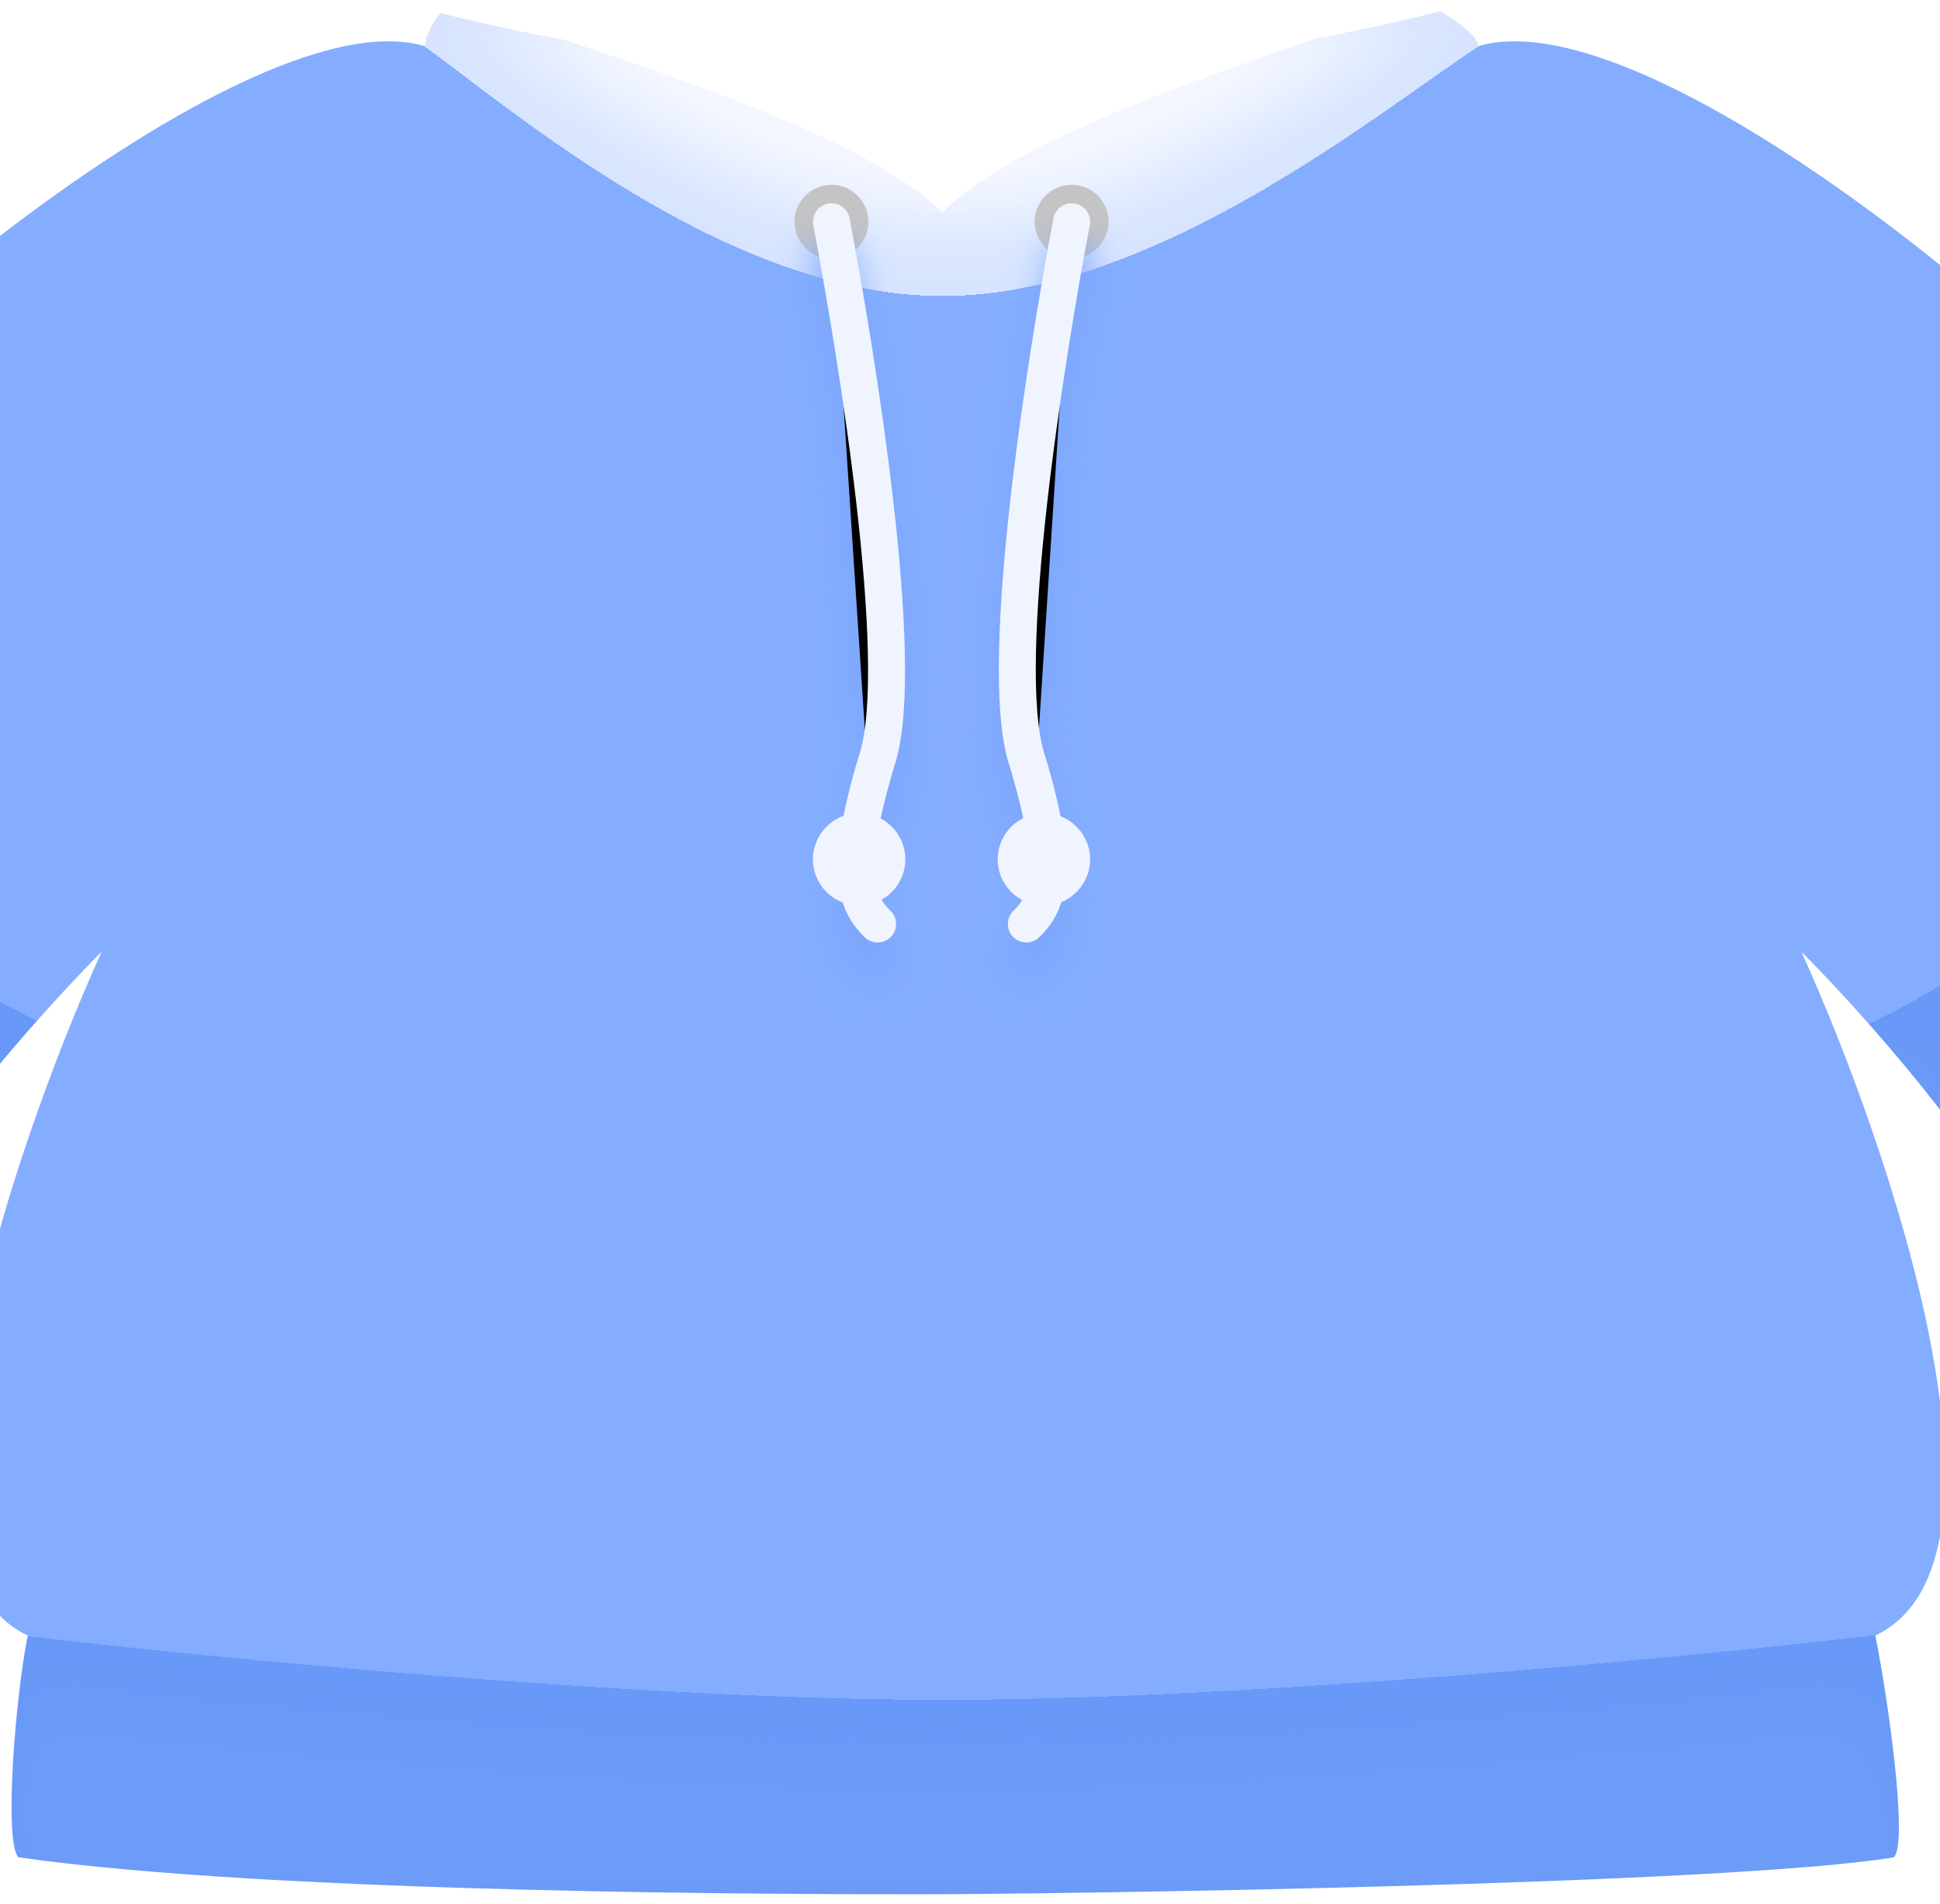
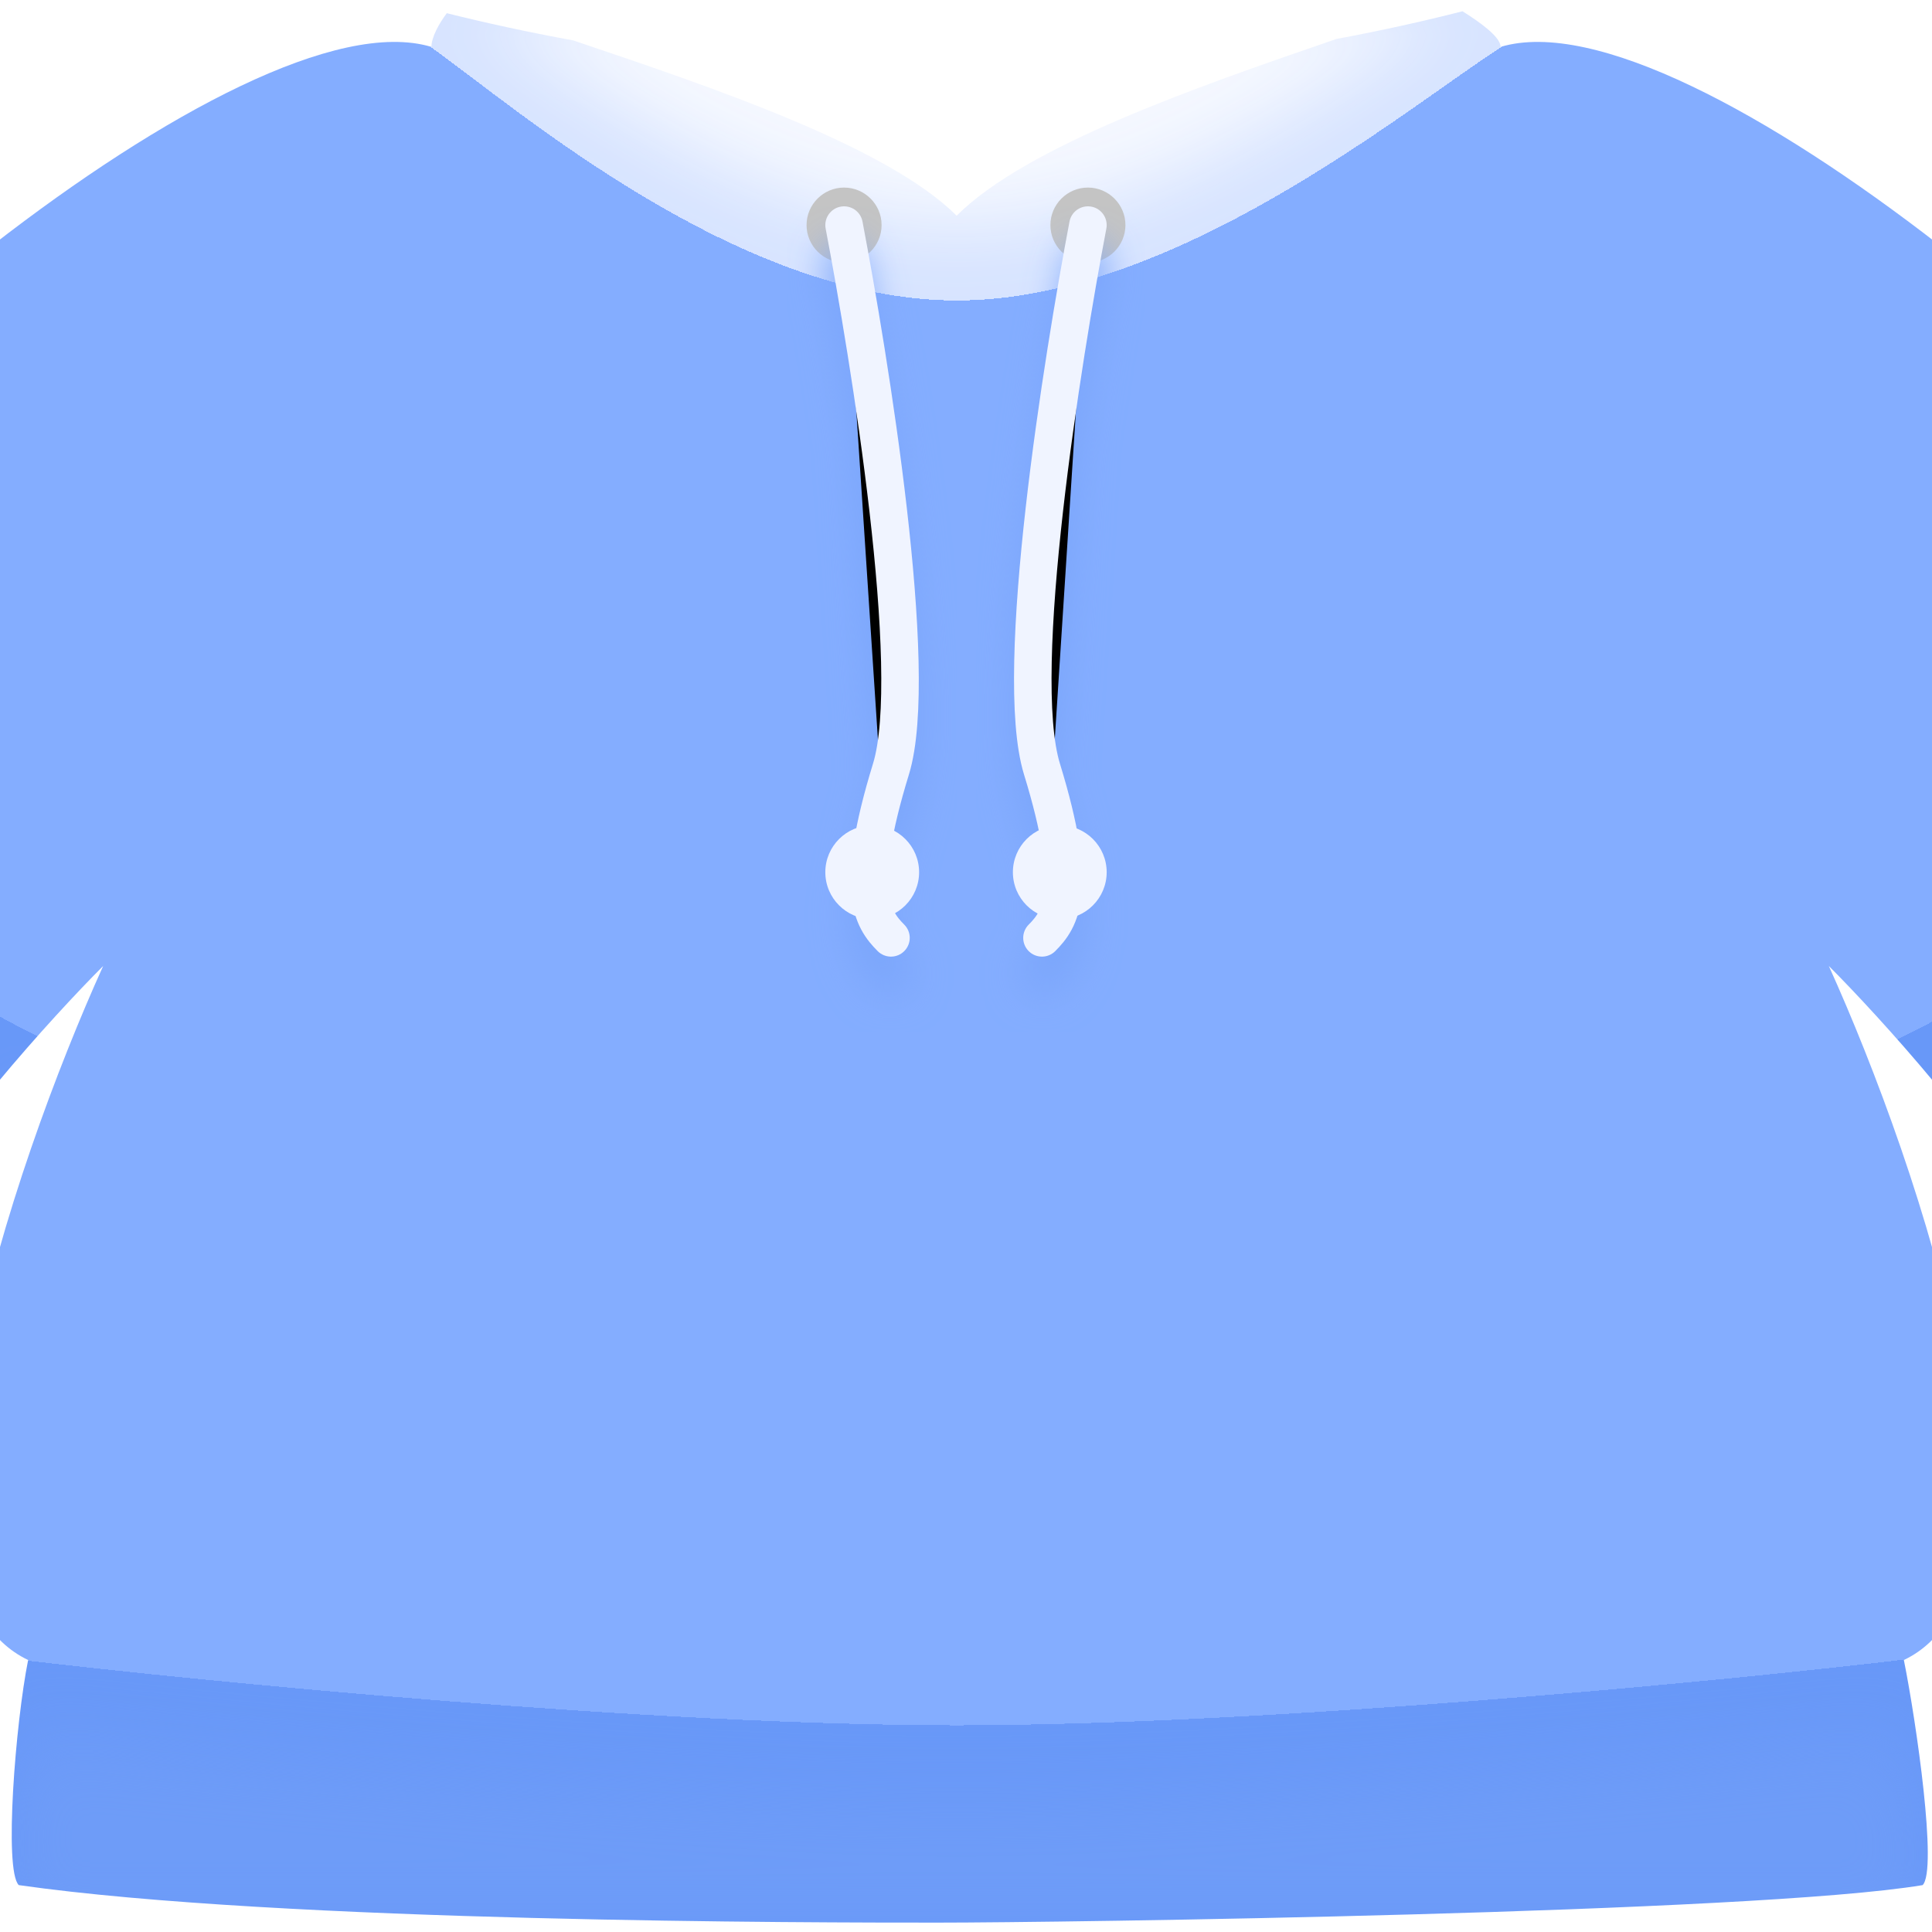
- <svg xmlns="http://www.w3.org/2000/svg" viewBox="1245.0 987.0 105 103.0" width="100%" height="100%">
+ <svg xmlns="http://www.w3.org/2000/svg" viewBox="1245.0 987.0 103 103.0" width="100%" height="100%">
  <defs>
    <filter id="filter460_i_495_57" x="1216" y="1021" width="31.5" height="30.5" filterUnits="userSpaceOnUse" color-interpolation-filters="sRGB">
      <feFlood flood-opacity="0" result="BackgroundImageFix" />
      <feBlend mode="normal" in="SourceGraphic" in2="BackgroundImageFix" result="shape" />
      <feColorMatrix in="SourceAlpha" type="matrix" values="0 0 0 0 0 0 0 0 0 0 0 0 0 0 0 0 0 0 127 0" result="hardAlpha" />
      <feOffset dy="4" />
      <feGaussianBlur stdDeviation="2" />
      <feComposite in2="hardAlpha" operator="arithmetic" k2="-1" k3="1" />
      <feColorMatrix type="matrix" values="0 0 0 0 0.409 0 0 0 0 0.596 0 0 0 0 0.971 0 0 0 1 0" />
      <feBlend mode="normal" in2="shape" result="effect1_innerShadow_495_57" />
    </filter>
    <filter id="filter461_i_495_57" x="1346" y="1021" width="31.5" height="30.5" filterUnits="userSpaceOnUse" color-interpolation-filters="sRGB">
      <feFlood flood-opacity="0" result="BackgroundImageFix" />
      <feBlend mode="normal" in="SourceGraphic" in2="BackgroundImageFix" result="shape" />
      <feColorMatrix in="SourceAlpha" type="matrix" values="0 0 0 0 0 0 0 0 0 0 0 0 0 0 0 0 0 0 127 0" result="hardAlpha" />
      <feOffset dy="4" />
      <feGaussianBlur stdDeviation="2" />
      <feComposite in2="hardAlpha" operator="arithmetic" k2="-1" k3="1" />
      <feColorMatrix type="matrix" values="0 0 0 0 0.409 0 0 0 0 0.596 0 0 0 0 0.971 0 0 0 1 0" />
      <feBlend mode="normal" in2="shape" result="effect1_innerShadow_495_57" />
    </filter>
    <filter id="filter462_i_495_57" x="1268" y="983" width="58" height="20" filterUnits="userSpaceOnUse" color-interpolation-filters="sRGB">
      <feFlood flood-opacity="0" result="BackgroundImageFix" />
      <feBlend mode="normal" in="SourceGraphic" in2="BackgroundImageFix" result="shape" />
      <feColorMatrix in="SourceAlpha" type="matrix" values="0 0 0 0 0 0 0 0 0 0 0 0 0 0 0 0 0 0 127 0" result="hardAlpha" />
      <feOffset dy="-4" />
      <feGaussianBlur stdDeviation="2" />
      <feComposite in2="hardAlpha" operator="arithmetic" k2="-1" k3="1" />
      <feColorMatrix type="matrix" values="0 0 0 0 0.842 0 0 0 0 0.892 0 0 0 0 1 0 0 0 1 0" />
      <feBlend mode="normal" in2="shape" result="effect1_innerShadow_495_57" />
    </filter>
    <filter id="filter463_i_495_57" x="1242.5" y="1075.5" width="107.5" height="18.5" filterUnits="userSpaceOnUse" color-interpolation-filters="sRGB">
      <feFlood flood-opacity="0" result="BackgroundImageFix" />
      <feBlend mode="normal" in="SourceGraphic" in2="BackgroundImageFix" result="shape" />
      <feColorMatrix in="SourceAlpha" type="matrix" values="0 0 0 0 0 0 0 0 0 0 0 0 0 0 0 0 0 0 127 0" result="hardAlpha" />
      <feOffset dy="4" />
      <feGaussianBlur stdDeviation="2" />
      <feComposite in2="hardAlpha" operator="arithmetic" k2="-1" k3="1" />
      <feColorMatrix type="matrix" values="0 0 0 0 0.409 0 0 0 0 0.596 0 0 0 0 0.971 0 0 0 1 0" />
      <feBlend mode="normal" in2="shape" result="effect1_innerShadow_495_57" />
    </filter>
    <filter id="filter464_i_495_57" x="1375" y="1054.5" width="27" height="30" filterUnits="userSpaceOnUse" color-interpolation-filters="sRGB">
      <feFlood flood-opacity="0" result="BackgroundImageFix" />
      <feBlend mode="normal" in="SourceGraphic" in2="BackgroundImageFix" result="shape" />
      <feColorMatrix in="SourceAlpha" type="matrix" values="0 0 0 0 0 0 0 0 0 0 0 0 0 0 0 0 0 0 127 0" result="hardAlpha" />
      <feOffset dy="4" />
      <feGaussianBlur stdDeviation="2" />
      <feComposite in2="hardAlpha" operator="arithmetic" k2="-1" k3="1" />
      <feColorMatrix type="matrix" values="0 0 0 0 0.942 0 0 0 0 0.961 0 0 0 0 1 0 0 0 1 0" />
      <feBlend mode="normal" in2="shape" result="effect1_innerShadow_495_57" />
    </filter>
    <filter id="filter465_i_495_57" x="1191" y="1054.5" width="27" height="30" filterUnits="userSpaceOnUse" color-interpolation-filters="sRGB">
      <feFlood flood-opacity="0" result="BackgroundImageFix" />
      <feBlend mode="normal" in="SourceGraphic" in2="BackgroundImageFix" result="shape" />
      <feColorMatrix in="SourceAlpha" type="matrix" values="0 0 0 0 0 0 0 0 0 0 0 0 0 0 0 0 0 0 127 0" result="hardAlpha" />
      <feOffset dy="4" />
      <feGaussianBlur stdDeviation="2" />
      <feComposite in2="hardAlpha" operator="arithmetic" k2="-1" k3="1" />
      <feColorMatrix type="matrix" values="0 0 0 0 0.942 0 0 0 0 0.961 0 0 0 0 1 0 0 0 1 0" />
      <feBlend mode="normal" in2="shape" result="effect1_innerShadow_495_57" />
    </filter>
    <filter id="filter466_d_495_57" x="1287" y="998" width="8.984" height="44" filterUnits="userSpaceOnUse" color-interpolation-filters="sRGB">
      <feFlood flood-opacity="0" result="BackgroundImageFix" />
      <feColorMatrix in="SourceAlpha" type="matrix" values="0 0 0 0 0 0 0 0 0 0 0 0 0 0 0 0 0 0 127 0" result="hardAlpha" />
      <feOffset dy="2" />
      <feGaussianBlur stdDeviation="1" />
      <feColorMatrix type="matrix" values="0 0 0 0 0.479 0 0 0 0 0.647 0 0 0 0 0.983 0 0 0 1 0" />
      <feBlend mode="normal" in2="BackgroundImageFix" result="effect1_dropShadow_495_57" />
      <feBlend mode="normal" in="SourceGraphic" in2="effect1_dropShadow_495_57" result="shape" />
    </filter>
    <filter id="filter467_d_495_57" x="1297.06" y="998" width="8.94" height="44" filterUnits="userSpaceOnUse" color-interpolation-filters="sRGB">
      <feFlood flood-opacity="0" result="BackgroundImageFix" />
      <feColorMatrix in="SourceAlpha" type="matrix" values="0 0 0 0 0 0 0 0 0 0 0 0 0 0 0 0 0 0 127 0" result="hardAlpha" />
      <feOffset dy="2" />
      <feGaussianBlur stdDeviation="1" />
      <feColorMatrix type="matrix" values="0 0 0 0 0.479 0 0 0 0 0.647 0 0 0 0 0.983 0 0 0 1 0" />
      <feBlend mode="normal" in2="BackgroundImageFix" result="effect1_dropShadow_495_57" />
      <feBlend mode="normal" in="SourceGraphic" in2="effect1_dropShadow_495_57" result="shape" />
    </filter>
    <clipPath id="clip_top_long_sleeve_07_torso">
-       <rect x="1245.0" y="987.0" width="105" height="103.0" />
+       <rect x="1245.0" y="987.0" width="103" height="103.0" />
    </clipPath>
  </defs>
  <g clip-path="url(#clip_top_long_sleeve_07_torso)">
    <mask id="mask77_495_57" style="mask-type:alpha" maskUnits="userSpaceOnUse" x="1193" y="987" width="207" height="103">
      <path fill-rule="evenodd" clip-rule="evenodd" d="M1268.82 987.703C1268.4 988.258 1268 988.993 1268 989.5C1258 986.5 1230.6 1009.7 1223 1022.5C1219.03 1029.19 1214.01 1033.6 1209.62 1037.46C1203.51 1042.84 1198.63 1047.14 1199.5 1055C1197.17 1056.83 1192.7 1061 1193.5 1063C1196.83 1066.83 1204.5 1074.7 1208.5 1075.5C1212.5 1075.5 1215.83 1070.83 1217 1068.5C1221.5 1070 1236.2 1058.2 1239 1053C1241.8 1047.8 1247.83 1041.17 1250.5 1038.5C1245.67 1049.17 1238.1 1071.5 1246.5 1075.5C1245.83 1078.83 1245.2 1086.7 1246 1087.5C1260 1089.5 1288.6 1089.5 1295 1089.5C1301.4 1089.5 1338.5 1089 1347.5 1087.5C1348.3 1086.7 1347.17 1078.83 1346.5 1075.5C1354.9 1071.5 1347.33 1049.17 1342.5 1038.5C1345.17 1041.17 1351.2 1047.8 1354 1053C1356.8 1058.2 1371.5 1070 1376 1068.5C1377.17 1070.83 1380.5 1075.5 1384.5 1075.5C1388.5 1074.7 1396.17 1066.83 1399.5 1063C1400.3 1061 1395.83 1056.83 1393.5 1055C1394.37 1047.14 1389.49 1042.84 1383.38 1037.46C1378.99 1033.6 1373.97 1029.19 1370 1022.5C1362.4 1009.7 1335 986.5 1325 989.5C1325 988.961 1323.87 988.165 1322.97 987.601C1320.97 988.112 1318.71 988.619 1316.24 989.079C1316.15 989.111 1316.05 989.144 1315.96 989.177C1308.96 991.587 1299.73 994.765 1296 998.5C1292.31 994.811 1283 991.666 1275.89 989.266C1275.78 989.229 1275.67 989.191 1275.56 989.154C1273.1 988.705 1270.84 988.208 1268.82 987.703Z" fill="black" />
    </mask>
    <g mask="url(#mask77_495_57)">
      <path d="M1402 978H1189V1141H1402V978Z" fill="#F7F9FF" />
      <path d="M1245 1047.5C1233.8 1045.5 1221 1032.33 1216 1026C1226.67 1010.33 1251.6 980 1266 984L1296.5 995L1327.5 984C1341.9 980 1366.83 1010.33 1377.5 1026C1372.5 1032.33 1359.7 1045.5 1348.5 1047.5L1355.5 1074.5L1346.5 1097H1247L1238 1074.5L1245 1047.5Z" fill="#84ADFF" />
      <g filter="url(#filter460_i_495_57)">
        <path d="M1216 1026L1221.5 1021C1225.83 1026.17 1237.1 1037.7 1247.5 1042.5L1245 1047.5C1233.8 1045.5 1221 1032.33 1216 1026Z" fill="#709DF8" />
      </g>
      <g filter="url(#filter461_i_495_57)">
        <path d="M1377.5 1026L1372 1021C1367.67 1026.17 1356.4 1037.7 1346 1042.5L1348.5 1047.5C1359.7 1045.5 1372.5 1032.33 1377.5 1026Z" fill="#709DF8" />
      </g>
      <g filter="url(#filter462_i_495_57)">
        <path d="M1296 1003C1284.4 1003 1272.67 992.848 1268 989.5V988.182L1269 987H1323L1326 988.182L1325 989.5C1319.83 992.848 1307.6 1003 1296 1003Z" fill="#F5F8FF" />
      </g>
      <g filter="url(#filter463_i_495_57)">
        <path d="M1296 1079C1279.6 1079 1255.83 1076.67 1246 1075.5L1242.5 1090H1350L1346.5 1075.5C1336.67 1076.67 1312.4 1079 1296 1079Z" fill="#6E9CF8" />
      </g>
      <path d="M1290 1001C1291.1 1001 1292 1000.1 1292 999C1292 997.895 1291.1 997 1290 997C1288.9 997 1288 997.895 1288 999C1288 1000.1 1288.9 1001 1290 1001Z" fill="#C4C4C4" />
      <g style="mix-blend-mode:multiply" filter="url(#filter464_i_495_57)">
        <path d="M1402 1063L1394 1054.5C1389.33 1058.67 1378.2 1067.8 1375 1069L1382 1080.5L1402 1063Z" fill="#E9F0FF" />
      </g>
      <g style="mix-blend-mode:multiply" filter="url(#filter465_i_495_57)">
        <path d="M1191 1063L1199 1054.5C1203.67 1058.67 1214.8 1067.8 1218 1069L1211 1080.5L1191 1063Z" fill="#E9F0FF" />
      </g>
      <path d="M1303 1001C1304.1 1001 1305 1000.1 1305 999C1305 997.895 1304.1 997 1303 997C1301.9 997 1301 997.895 1301 999C1301 1000.1 1301.9 1001 1303 1001Z" fill="#C4C4C4" />
      <g filter="url(#filter466_d_495_57)">
        <path d="M1290 999C1291.33 1006 1294.1 1022.8 1292.5 1028C1290.5 1034.5 1291.5 1036 1292.5 1037" stroke="#F0F4FF" stroke-width="2" stroke-linecap="round" stroke-linejoin="round" />
      </g>
      <g filter="url(#filter467_d_495_57)">
        <path d="M1303 999C1301.67 1006 1298.95 1022.8 1300.55 1028C1302.55 1034.5 1301.55 1036 1300.55 1037" stroke="#F0F4FF" stroke-width="2" stroke-linecap="round" stroke-linejoin="round" />
      </g>
      <path d="M1301.5 1036C1302.88 1036 1304 1034.88 1304 1033.5C1304 1032.12 1302.88 1031 1301.5 1031C1300.12 1031 1299 1032.12 1299 1033.5C1299 1034.88 1300.12 1036 1301.5 1036Z" fill="#F0F4FF" />
      <path d="M1291.5 1036C1292.88 1036 1294 1034.88 1294 1033.5C1294 1032.12 1292.88 1031 1291.5 1031C1290.12 1031 1289 1032.12 1289 1033.5C1289 1034.88 1290.12 1036 1291.5 1036Z" fill="#F0F4FF" />
    </g>
  </g>
</svg>
